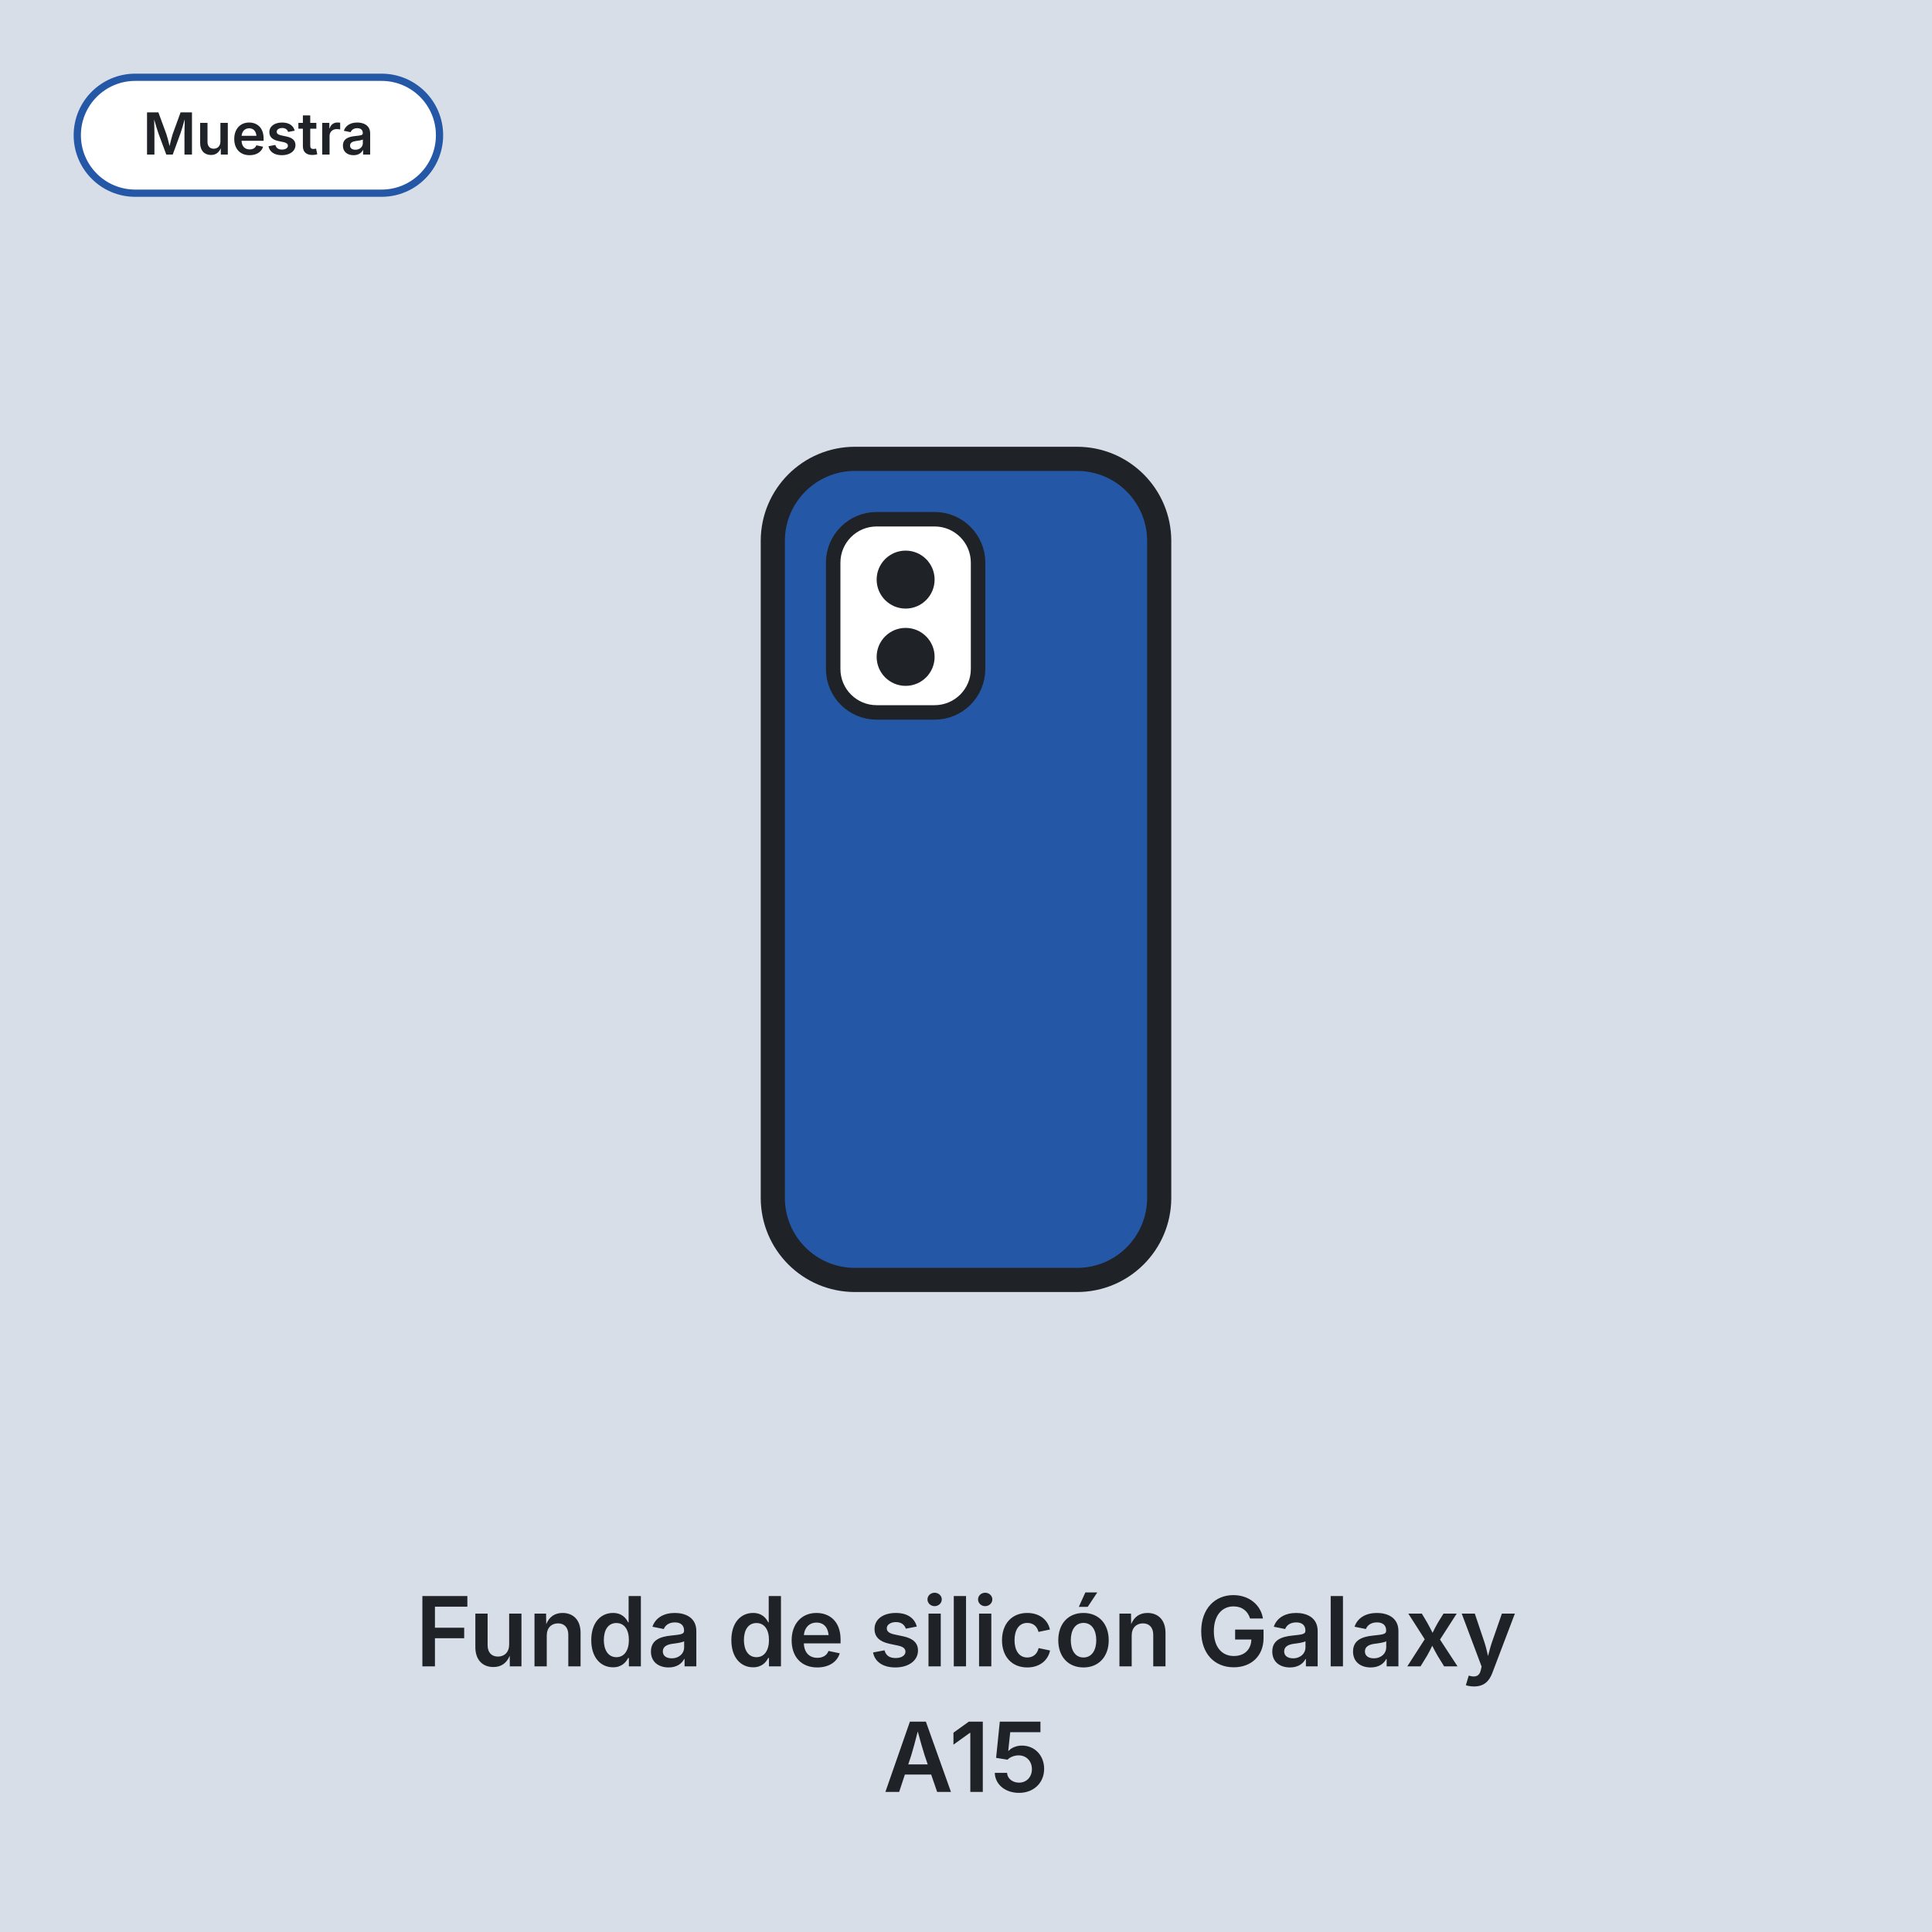
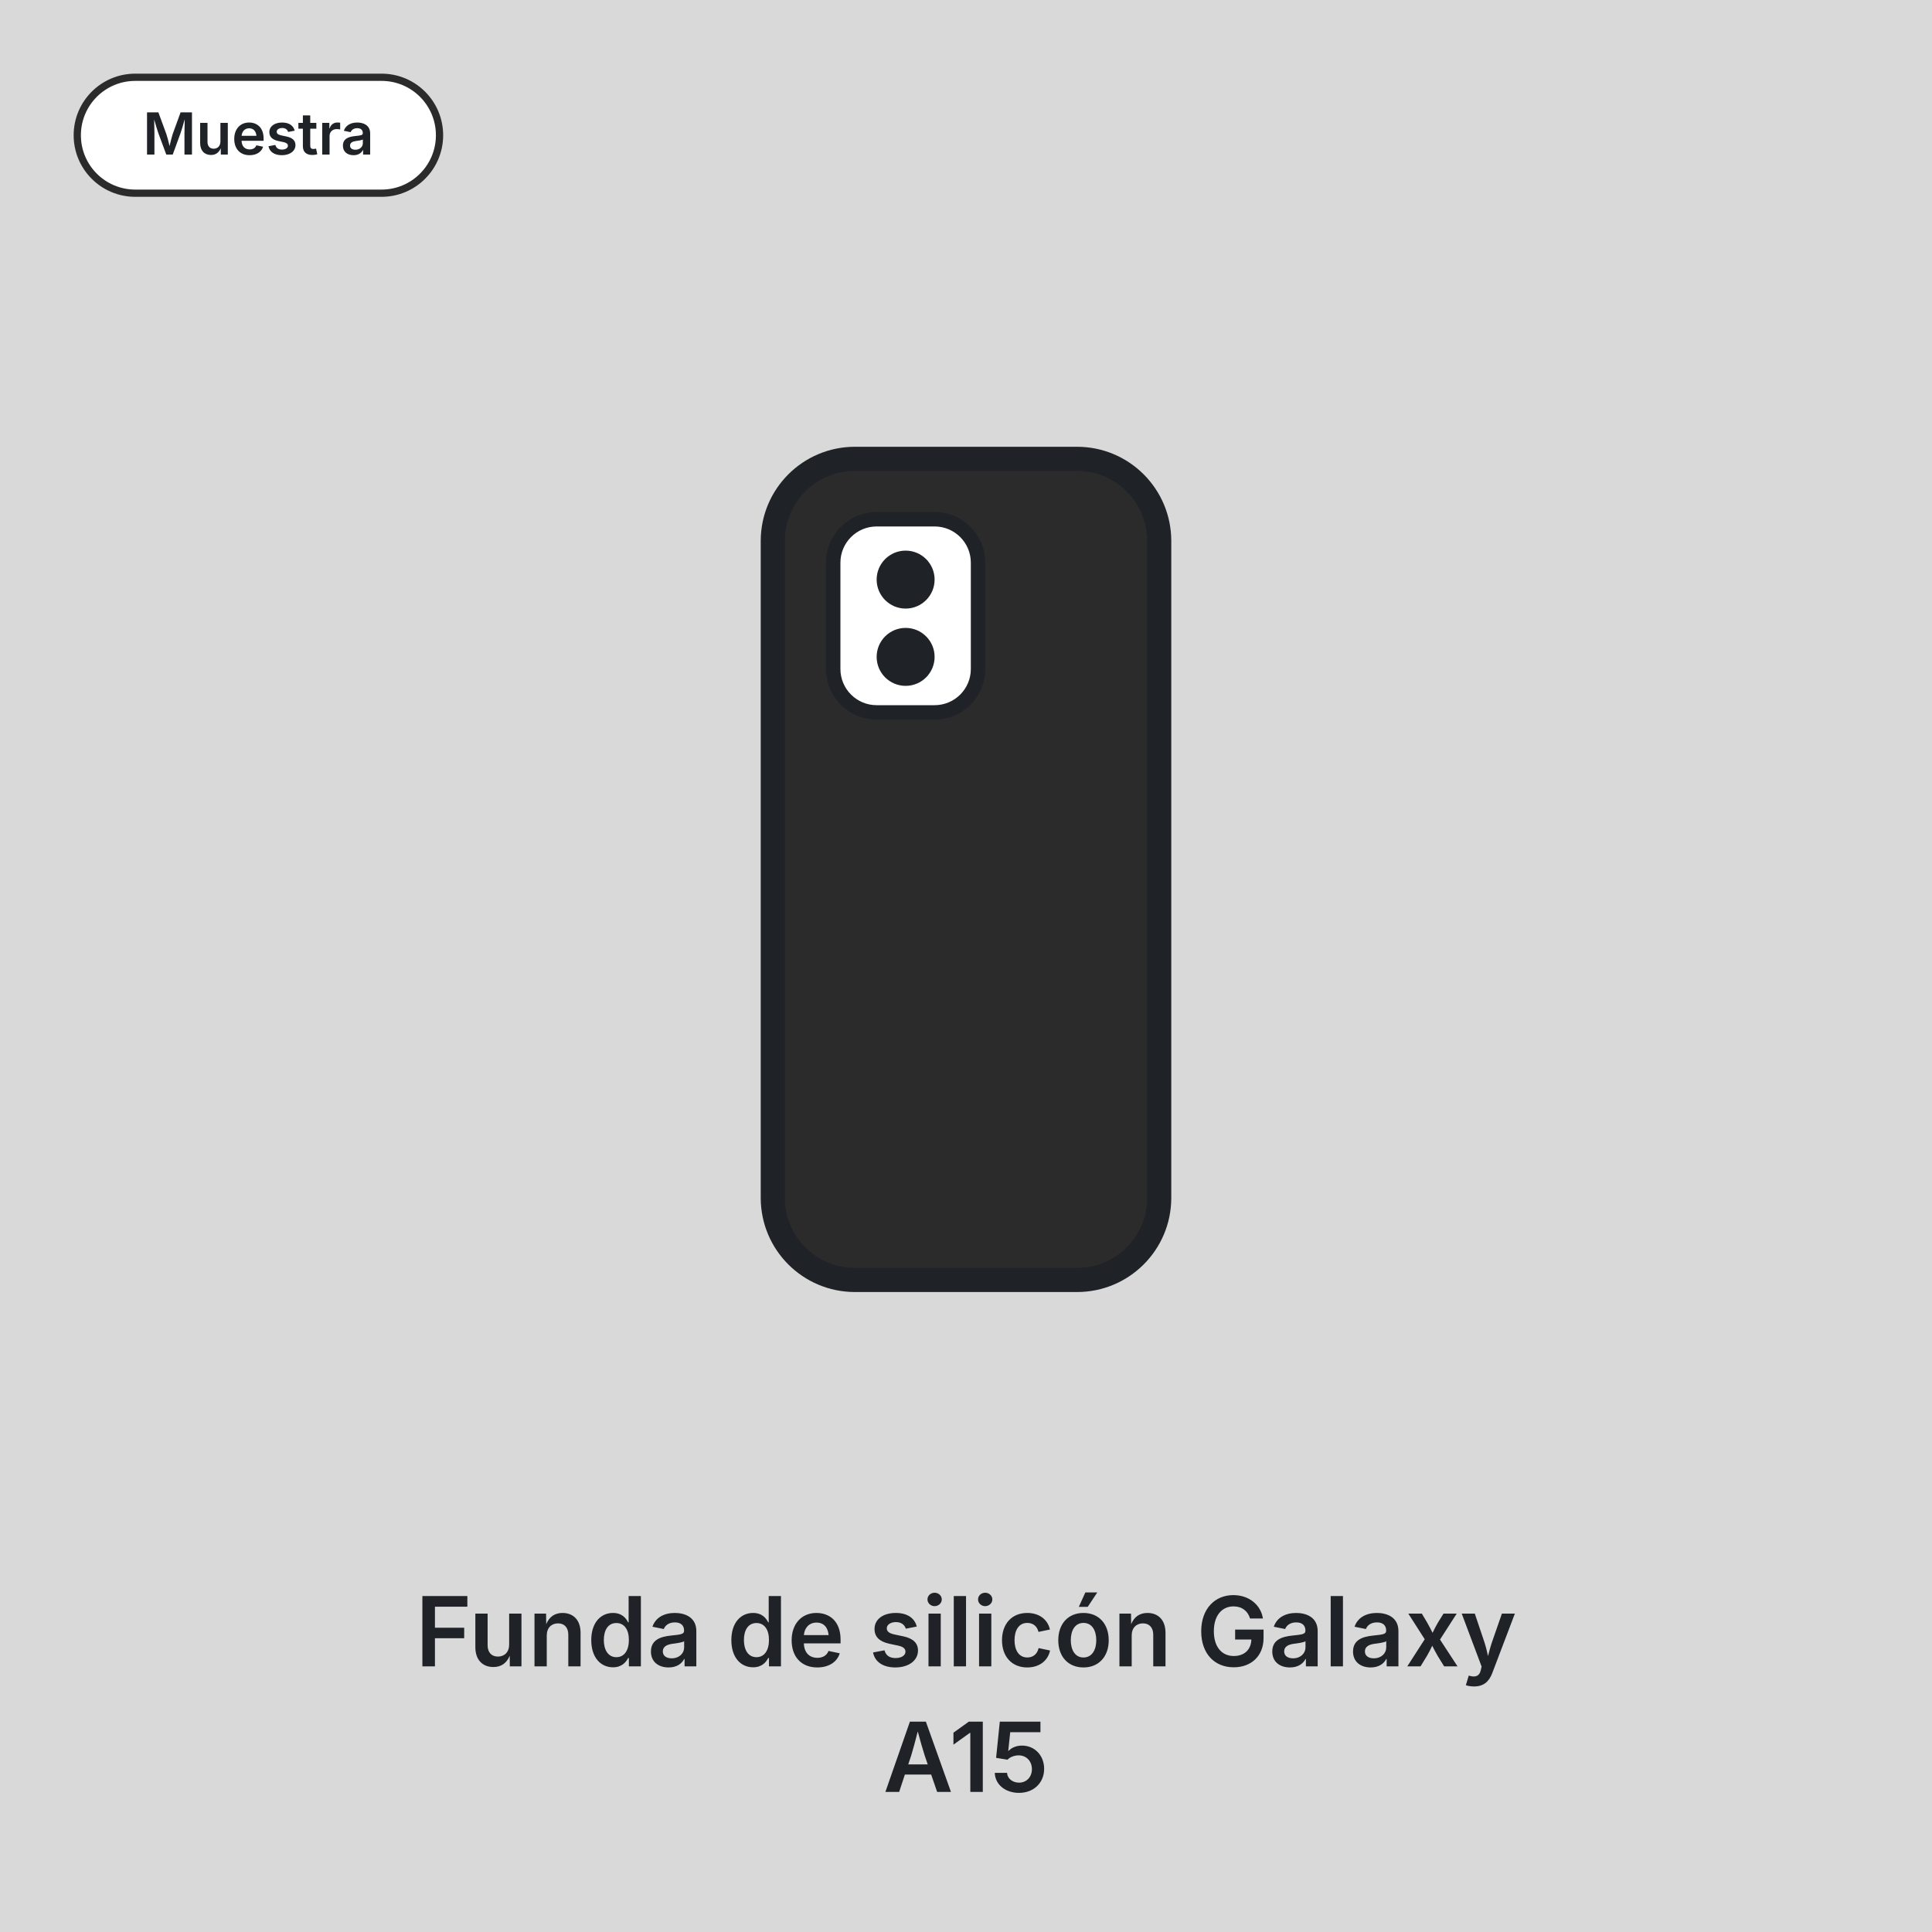
<svg xmlns="http://www.w3.org/2000/svg" viewBox="0 0 800 800" role="img" aria-label="Funda de silicón Galaxy A15">
-   <rect width="800" height="800" fill="#2557a7" opacity=".12" />
+   <rect width="800" height="800" fill="#2b2b2b" opacity=".12" />
  <rect width="800" height="800" fill="none" />
  <g font-family="system-ui, -apple-system, 'Segoe UI', sans-serif">
    <g transform="translate(200 160)">
-       <rect x="120" y="30" width="160" height="340" rx="34" fill="#2557a7" stroke="#1f2328" stroke-width="10" stroke-linecap="round" stroke-linejoin="round" />
+       <rect x="120" y="30" width="160" height="340" rx="34" fill="#2b2b2b" stroke="#1f2328" stroke-width="10" stroke-linecap="round" stroke-linejoin="round" />
      <rect x="145" y="55" width="60" height="80" rx="18" fill="#fff" stroke="#1f2328" stroke-width="6" stroke-linecap="round" stroke-linejoin="round" />
      <circle cx="175" cy="80" r="12" fill="#1f2328" />
      <circle cx="175" cy="112" r="12" fill="#1f2328" />
    </g>
    <text x="400" y="690" text-anchor="middle" font-size="40" font-weight="600" fill="#1f2328">Funda de silicón Galaxy</text>
    <text x="400" y="742" text-anchor="middle" font-size="40" font-weight="600" fill="#1f2328">A15</text>
-     <rect x="32" y="32" width="150" height="48" rx="24" fill="#fff" stroke="#2557a7" stroke-width="3" />
+     <rect x="32" y="32" width="150" height="48" rx="24" fill="#fff" stroke="#2b2b2b" stroke-width="3" />
    <text x="107" y="64" text-anchor="middle" font-size="24" font-weight="600" fill="#1f2328">Muestra</text>
  </g>
</svg>
